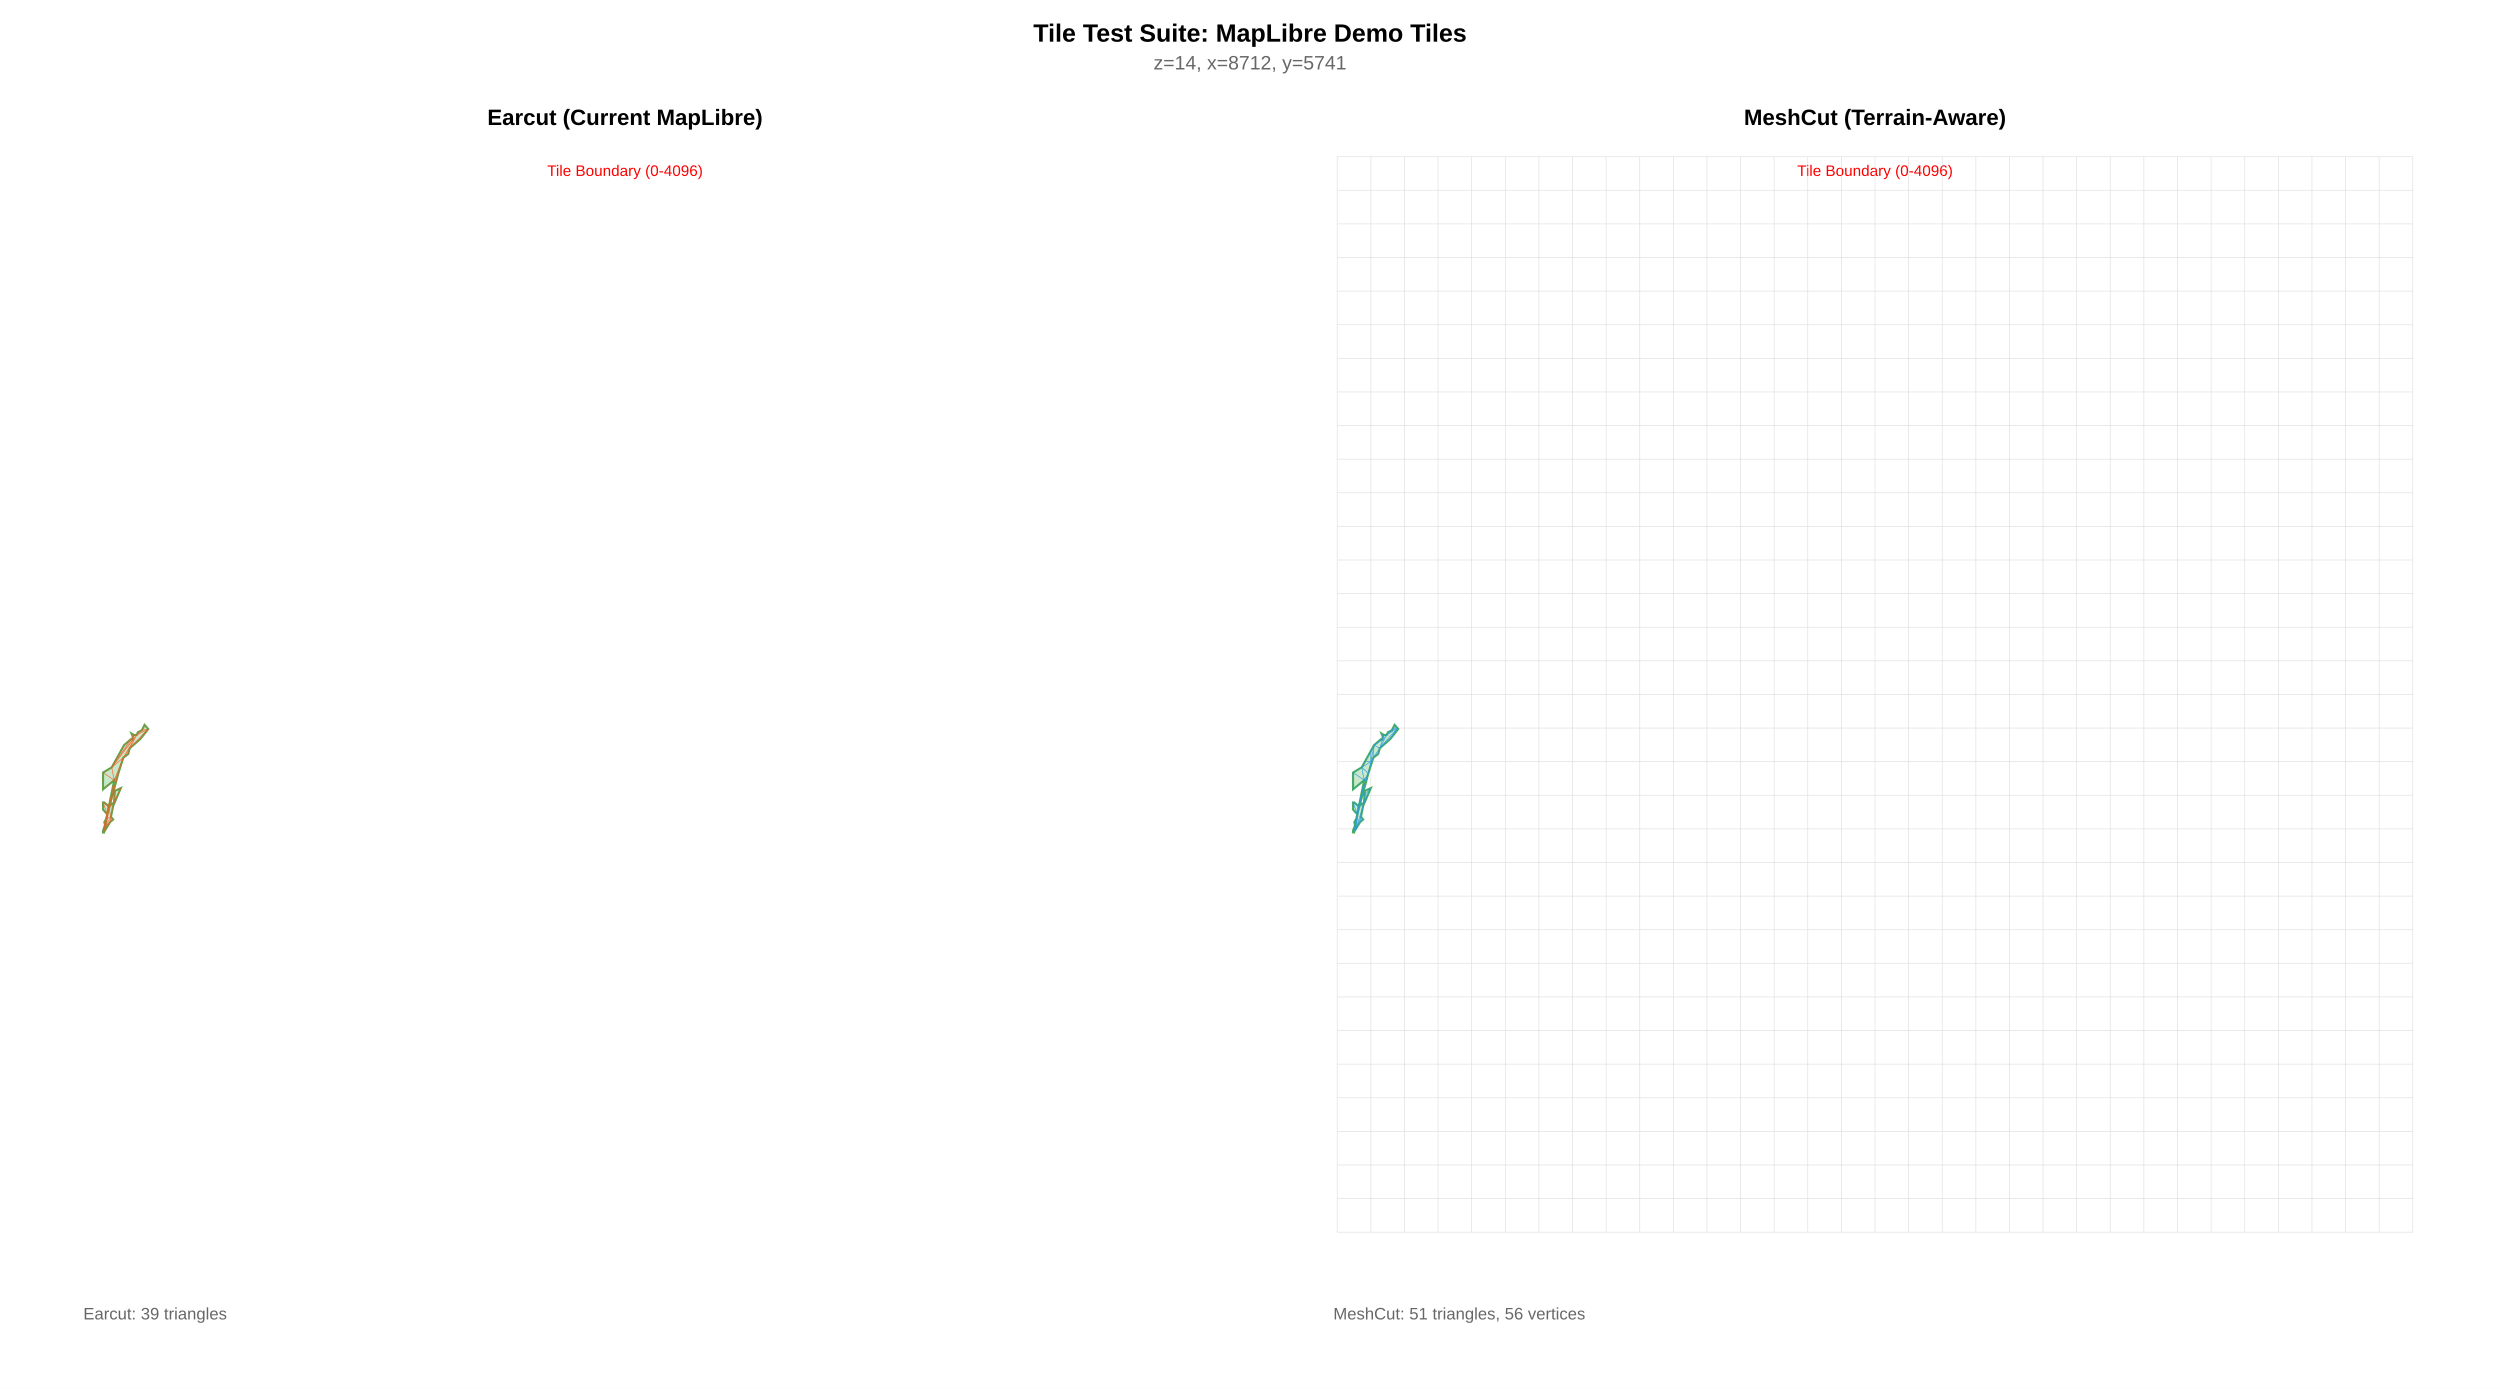
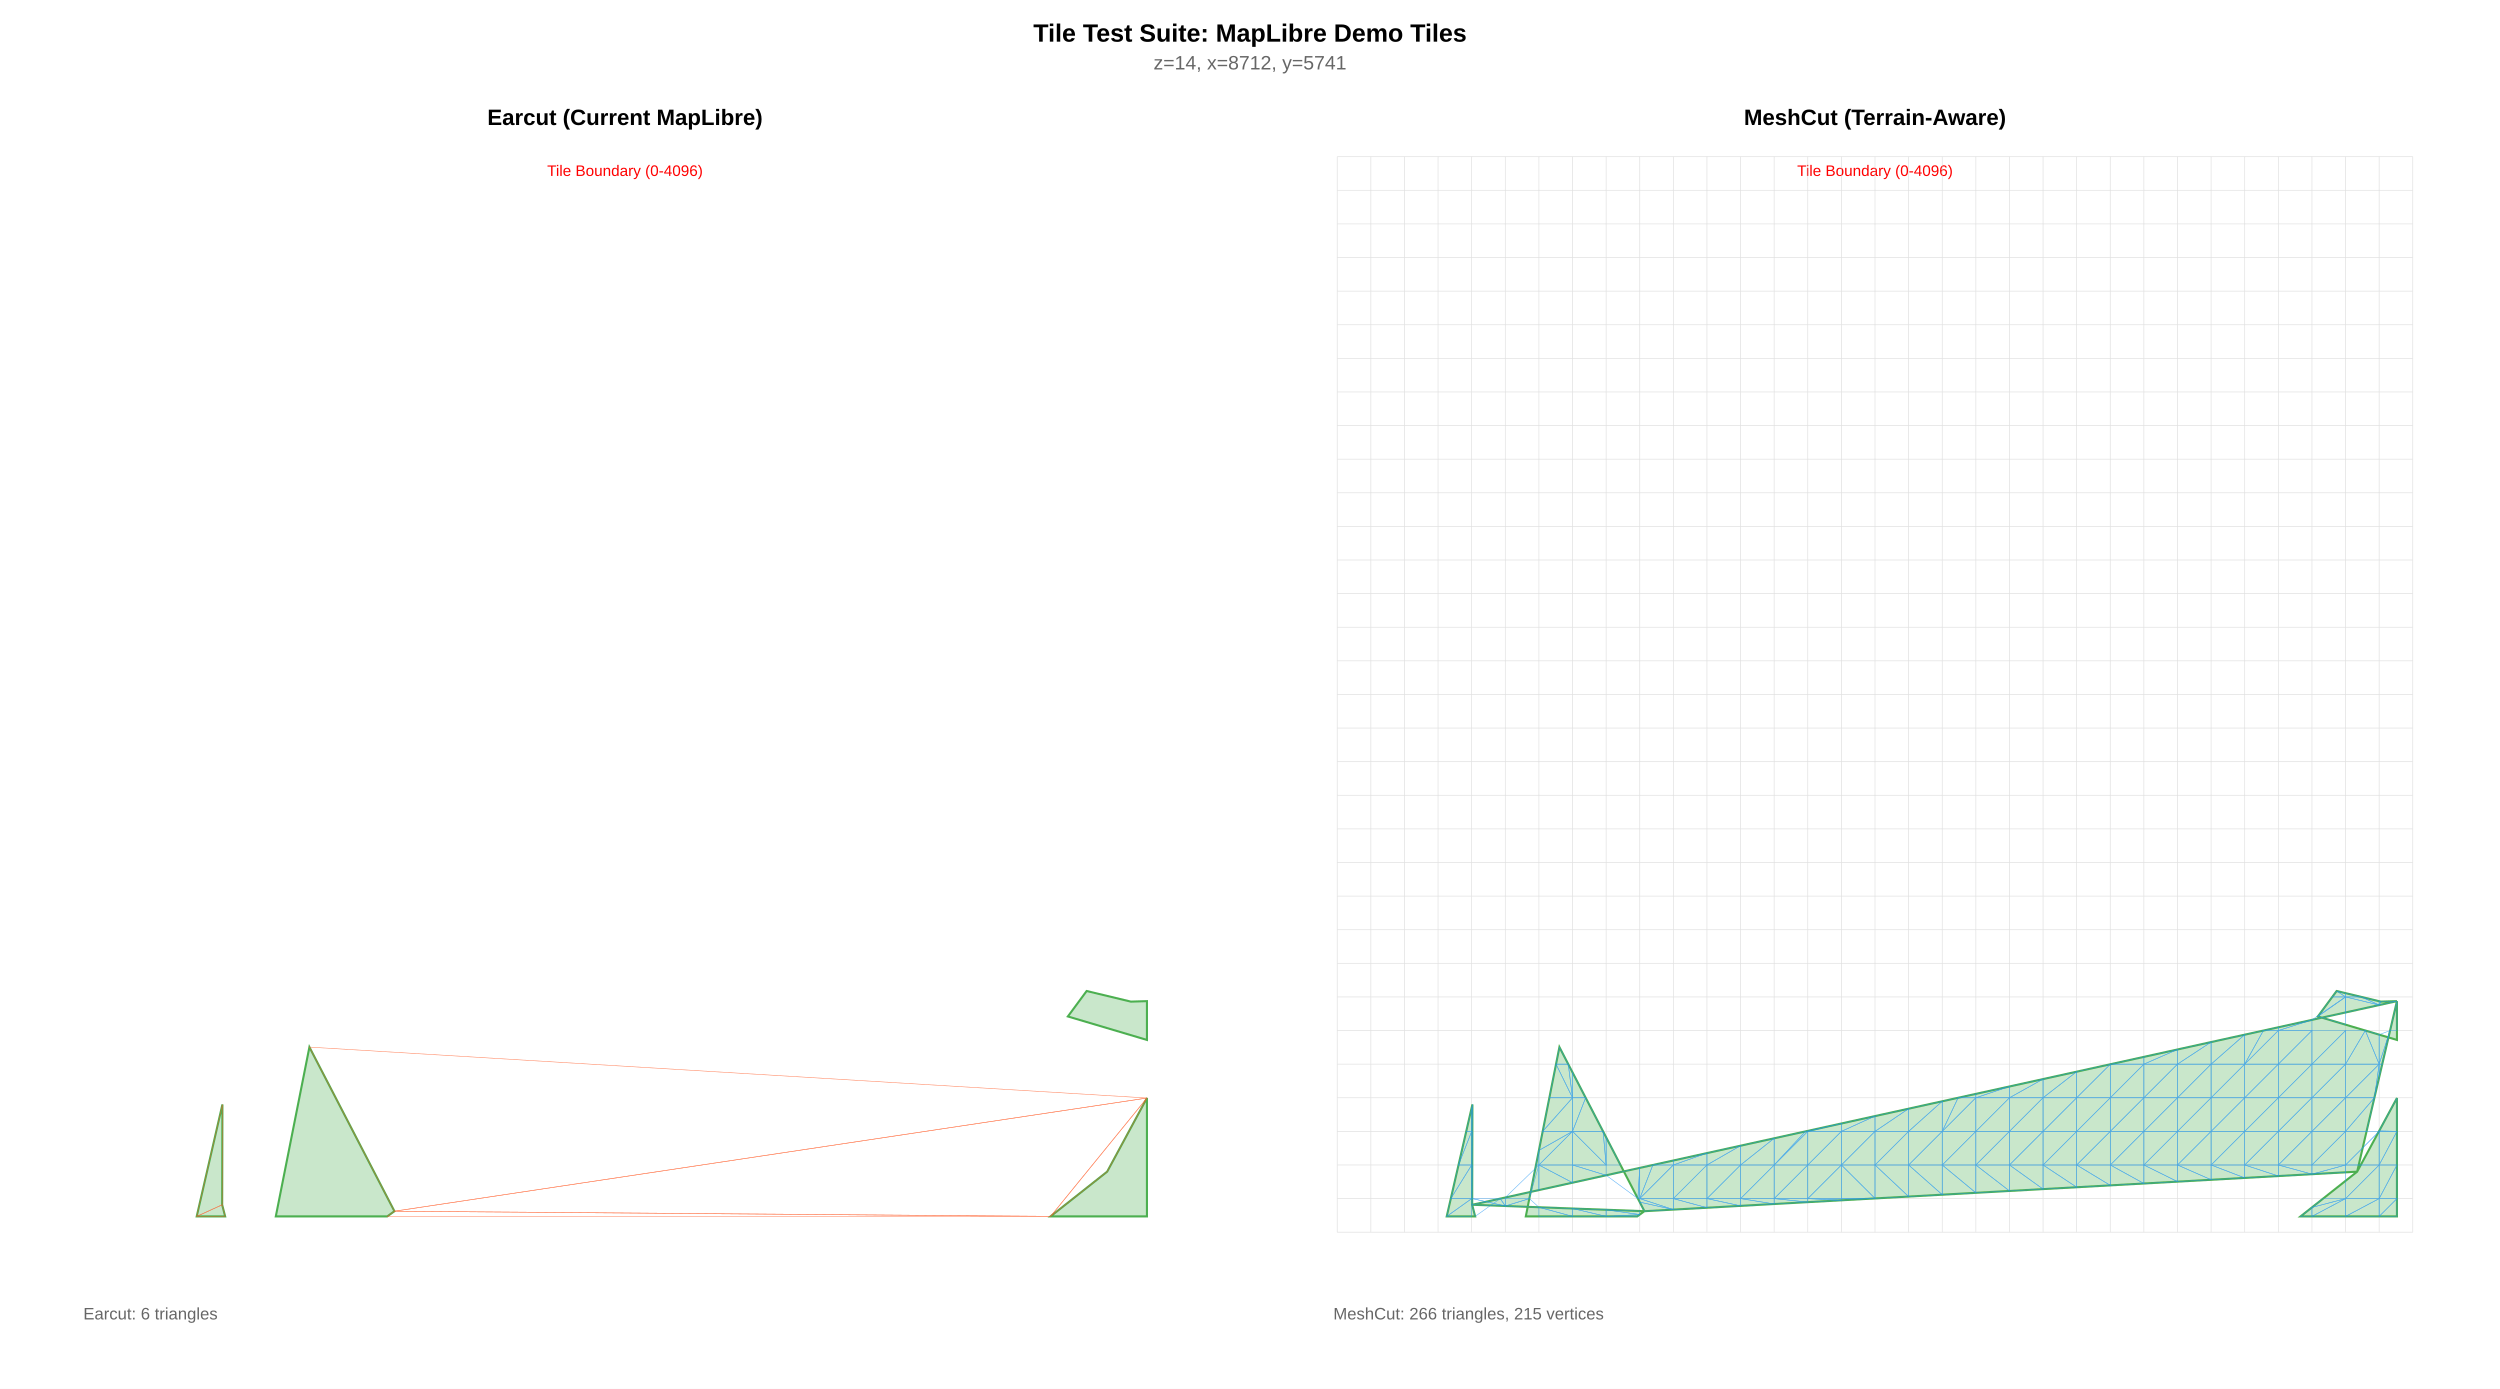
<svg xmlns="http://www.w3.org/2000/svg" width="1800" height="1000" viewBox="0 0 1800 1000">
  <rect width="100%" height="100%" fill="white" />
  <text x="900" y="30" text-anchor="middle" font-family="Arial" font-size="18" font-weight="bold">Tile Test Suite: MapLibre Demo Tiles</text>
  <text x="900" y="50" text-anchor="middle" font-family="Arial" font-size="14" fill="#666">z=14, x=8712, y=5741</text>
  <text x="450" y="90" text-anchor="middle" font-family="Arial" font-size="16" font-weight="bold">Earcut (Current MapLibre)</text>
  <g stroke="#ff0000" stroke-width="2" fill="none" opacity="0.8">
    <rect x="85.587" y="864.413" width="728.826" height="-728.826" />
  </g>
  <text x="450" y="126.69" text-anchor="middle" font-family="Arial" font-size="11" fill="red">Tile Boundary (0-4096)</text>
-   <polygon points="77.224,586.299 74.199,582.918 74.199,577.758 75.089,577.758 77.936,580.249 82.028,577.936 82.74,569.395 87.011,567.438 81.495,580.249 79.893,588.078 81.495,590.036 79.359,591.815 75.623,597.865 74.733,596.441 75.979,594.662 75.089,591.993 76.513,589.502 77.224,586.299 74.199,600 74.199,597.865 74.377,597.509 75.089,598.577 77.224,586.299 82.206,561.744 74.199,568.327 74.199,556.228 80.427,552.491 89.324,536.477 94.306,532.206 95.374,532.562 95.552,530.249 94.662,528.114 96.441,529.181 98.399,529.181 99.288,527.224 102.135,525.801 104.093,521.886 106.762,524.911 101.068,532.028 93.416,538.79 92.349,542.883 88.79,545.552 85.231,556.762 77.224,586.299 " fill="#4CAF50" fill-opacity="0.3" stroke="#4CAF50" stroke-width="1.5" />
+   <path d="M 159.964 867.438 L 162.1 875.801 L 141.637 875.801 L 160.142 795.196 L 159.964 867.438 Z M 283.986 872.064 L 278.826 875.801 L 198.577 875.801 L 222.776 753.915 L 283.986 872.064 Z M 797.153 843.594 L 825.801 790.569 L 825.801 875.801 L 756.406 875.801 L 797.153 843.594 Z M 825.801 720.819 L 825.801 748.754 L 768.861 731.851 L 782.384 713.523 L 814.235 721.174 L 825.801 720.819 Z " fill="#4CAF50" fill-opacity="0.3" fill-rule="evenodd" stroke="#4CAF50" stroke-width="1.5" />
  <g fill="none" stroke="#FF5722" stroke-width="0.4" opacity="0.7">
-     <polygon points="77.224,586.299 74.199,582.918 74.199,577.758" />
-     <polygon points="74.199,577.758 75.089,577.758 77.936,580.249" />
-     <polygon points="82.028,577.936 82.74,569.395 87.011,567.438" />
-     <polygon points="79.893,588.078 81.495,590.036 79.359,591.815" />
-     <polygon points="79.359,591.815 75.623,597.865 74.733,596.441" />
-     <polygon points="75.979,594.662 75.089,591.993 76.513,589.502" />
-     <polygon points="76.513,589.502 77.224,586.299 74.199,600" />
-     <polygon points="74.199,600 74.199,597.865 74.377,597.509" />
-     <polygon points="75.089,598.577 77.224,586.299 82.206,561.744" />
-     <polygon points="82.206,561.744 74.199,568.327 74.199,556.228" />
-     <polygon points="80.427,552.491 89.324,536.477 94.306,532.206" />
-     <polygon points="95.552,530.249 94.662,528.114 96.441,529.181" />
-     <polygon points="98.399,529.181 99.288,527.224 102.135,525.801" />
-     <polygon points="102.135,525.801 104.093,521.886 106.762,524.911" />
-     <polygon points="106.762,524.911 101.068,532.028 93.416,538.79" />
-     <polygon points="93.416,538.79 92.349,542.883 88.79,545.552" />
-     <polygon points="77.224,586.299 74.199,577.758 77.936,580.249" />
-     <polygon points="82.028,577.936 87.011,567.438 81.495,580.249" />
-     <polygon points="79.359,591.815 74.733,596.441 75.979,594.662" />
-     <polygon points="76.513,589.502 74.199,600 74.377,597.509" />
-     <polygon points="82.206,561.744 74.199,556.228 80.427,552.491" />
-     <polygon points="80.427,552.491 94.306,532.206 95.374,532.562" />
-     <polygon points="95.374,532.562 95.552,530.249 96.441,529.181" />
-     <polygon points="98.399,529.181 102.135,525.801 106.762,524.911" />
-     <polygon points="85.231,556.762 77.224,586.299 77.936,580.249" />
-     <polygon points="77.936,580.249 82.028,577.936 81.495,580.249" />
-     <polygon points="79.893,588.078 79.359,591.815 75.979,594.662" />
-     <polygon points="95.374,532.562 96.441,529.181 98.399,529.181" />
-     <polygon points="98.399,529.181 106.762,524.911 93.416,538.79" />
-     <polygon points="77.936,580.249 81.495,580.249 79.893,588.078" />
-     <polygon points="79.893,588.078 75.979,594.662 76.513,589.502" />
-     <polygon points="80.427,552.491 95.374,532.562 98.399,529.181" />
-     <polygon points="98.399,529.181 93.416,538.79 88.79,545.552" />
-     <polygon points="77.936,580.249 79.893,588.078 76.513,589.502" />
-     <polygon points="80.427,552.491 98.399,529.181 88.79,545.552" />
-     <polygon points="77.936,580.249 76.513,589.502 74.377,597.509" />
-     <polygon points="82.206,561.744 80.427,552.491 88.79,545.552" />
-     <polygon points="82.206,561.744 88.79,545.552 85.231,556.762" />
-     <polygon points="75.089,598.577 82.206,561.744 85.231,556.762" />
-   </g>
-   <text x="60" y="950" font-family="Arial" font-size="12" fill="#666">Earcut: 39 triangles</text>
+     <polygon points="825.801,790.569 797.153,843.594 756.406,875.801" />
+     <polygon points="756.406,875.801 278.826,875.801 283.986,872.064" />
+     <polygon points="141.637,875.801 160.142,795.196 159.964,867.438" />
+     <polygon points="825.801,790.569 756.406,875.801 283.986,872.064" />
+     <polygon points="141.637,875.801 159.964,867.438 162.1,875.801" />
+     <polygon points="825.801,790.569 283.986,872.064 222.776,753.915" />
+   </g>
+   <text x="60" y="950" font-family="Arial" font-size="12" fill="#666">Earcut: 6 triangles</text>
  <text x="1350" y="90" text-anchor="middle" font-family="Arial" font-size="16" font-weight="bold">MeshCut (Terrain-Aware)</text>
  <g stroke="#ff0000" stroke-width="2" fill="none" opacity="0.8">
    <rect x="985.587" y="864.413" width="728.826" height="-728.826" />
  </g>
  <text x="1350" y="126.69" text-anchor="middle" font-family="Arial" font-size="11" fill="red">Tile Boundary (0-4096)</text>
  <g stroke="#cccccc" stroke-width="0.5" fill="none" opacity="0.6">
    <line x1="962.811" y1="112.811" x2="962.811" y2="887.189" />
    <line x1="987.011" y1="112.811" x2="987.011" y2="887.189" />
    <line x1="1011.21" y1="112.811" x2="1011.21" y2="887.189" />
    <line x1="1035.41" y1="112.811" x2="1035.41" y2="887.189" />
    <line x1="1059.61" y1="112.811" x2="1059.61" y2="887.189" />
    <line x1="1083.81" y1="112.811" x2="1083.81" y2="887.189" />
    <line x1="1108.01" y1="112.811" x2="1108.01" y2="887.189" />
    <line x1="1132.21" y1="112.811" x2="1132.21" y2="887.189" />
    <line x1="1156.41" y1="112.811" x2="1156.41" y2="887.189" />
    <line x1="1180.6" y1="112.811" x2="1180.6" y2="887.189" />
    <line x1="1204.8" y1="112.811" x2="1204.8" y2="887.189" />
    <line x1="1229" y1="112.811" x2="1229" y2="887.189" />
    <line x1="1253.2" y1="112.811" x2="1253.2" y2="887.189" />
    <line x1="1277.4" y1="112.811" x2="1277.4" y2="887.189" />
    <line x1="1301.6" y1="112.811" x2="1301.6" y2="887.189" />
    <line x1="1325.8" y1="112.811" x2="1325.8" y2="887.189" />
    <line x1="1350" y1="112.811" x2="1350" y2="887.189" />
    <line x1="1374.2" y1="112.811" x2="1374.2" y2="887.189" />
    <line x1="1398.4" y1="112.811" x2="1398.4" y2="887.189" />
    <line x1="1422.6" y1="112.811" x2="1422.6" y2="887.189" />
    <line x1="1446.8" y1="112.811" x2="1446.8" y2="887.189" />
    <line x1="1471" y1="112.811" x2="1471" y2="887.189" />
    <line x1="1495.2" y1="112.811" x2="1495.2" y2="887.189" />
    <line x1="1519.4" y1="112.811" x2="1519.4" y2="887.189" />
    <line x1="1543.59" y1="112.811" x2="1543.59" y2="887.189" />
    <line x1="1567.79" y1="112.811" x2="1567.79" y2="887.189" />
    <line x1="1591.99" y1="112.811" x2="1591.99" y2="887.189" />
    <line x1="1616.19" y1="112.811" x2="1616.19" y2="887.189" />
    <line x1="1640.39" y1="112.811" x2="1640.39" y2="887.189" />
    <line x1="1664.59" y1="112.811" x2="1664.59" y2="887.189" />
    <line x1="1688.79" y1="112.811" x2="1688.79" y2="887.189" />
    <line x1="1712.99" y1="112.811" x2="1712.99" y2="887.189" />
    <line x1="1737.19" y1="112.811" x2="1737.19" y2="887.189" />
    <line x1="962.811" y1="112.811" x2="1737.19" y2="112.811" />
    <line x1="962.811" y1="137.011" x2="1737.19" y2="137.011" />
    <line x1="962.811" y1="161.21" x2="1737.19" y2="161.21" />
    <line x1="962.811" y1="185.409" x2="1737.19" y2="185.409" />
    <line x1="962.811" y1="209.609" x2="1737.19" y2="209.609" />
    <line x1="962.811" y1="233.808" x2="1737.19" y2="233.808" />
    <line x1="962.811" y1="258.007" x2="1737.19" y2="258.007" />
    <line x1="962.811" y1="282.206" x2="1737.19" y2="282.206" />
    <line x1="962.811" y1="306.406" x2="1737.19" y2="306.406" />
    <line x1="962.811" y1="330.605" x2="1737.19" y2="330.605" />
    <line x1="962.811" y1="354.804" x2="1737.19" y2="354.804" />
    <line x1="962.811" y1="379.004" x2="1737.19" y2="379.004" />
    <line x1="962.811" y1="403.203" x2="1737.19" y2="403.203" />
    <line x1="962.811" y1="427.402" x2="1737.19" y2="427.402" />
    <line x1="962.811" y1="451.601" x2="1737.19" y2="451.601" />
    <line x1="962.811" y1="475.801" x2="1737.19" y2="475.801" />
    <line x1="962.811" y1="500" x2="1737.19" y2="500" />
    <line x1="962.811" y1="524.199" x2="1737.19" y2="524.199" />
    <line x1="962.811" y1="548.399" x2="1737.19" y2="548.399" />
    <line x1="962.811" y1="572.598" x2="1737.19" y2="572.598" />
    <line x1="962.811" y1="596.797" x2="1737.19" y2="596.797" />
    <line x1="962.811" y1="620.996" x2="1737.19" y2="620.996" />
    <line x1="962.811" y1="645.196" x2="1737.19" y2="645.196" />
    <line x1="962.811" y1="669.395" x2="1737.19" y2="669.395" />
    <line x1="962.811" y1="693.594" x2="1737.19" y2="693.594" />
    <line x1="962.811" y1="717.794" x2="1737.19" y2="717.794" />
    <line x1="962.811" y1="741.993" x2="1737.19" y2="741.993" />
    <line x1="962.811" y1="766.192" x2="1737.19" y2="766.192" />
    <line x1="962.811" y1="790.391" x2="1737.19" y2="790.391" />
    <line x1="962.811" y1="814.591" x2="1737.19" y2="814.591" />
    <line x1="962.811" y1="838.79" x2="1737.19" y2="838.79" />
    <line x1="962.811" y1="862.989" x2="1737.19" y2="862.989" />
    <line x1="962.811" y1="887.189" x2="1737.19" y2="887.189" />
  </g>
-   <polygon points="977.224,586.299 974.199,582.918 974.199,577.758 975.089,577.758 977.936,580.249 982.028,577.936 982.74,569.395 987.011,567.438 981.495,580.249 979.893,588.078 981.495,590.036 979.359,591.815 975.623,597.865 974.733,596.441 975.979,594.662 975.089,591.993 976.512,589.502 977.224,586.299 974.199,600 974.199,597.865 974.377,597.509 975.089,598.577 977.224,586.299 982.206,561.744 974.199,568.327 974.199,556.228 980.427,552.491 989.324,536.477 994.306,532.206 995.374,532.562 995.552,530.249 994.662,528.114 996.441,529.181 998.399,529.181 999.288,527.224 1002.14,525.801 1004.09,521.886 1006.76,524.911 1001.07,532.028 993.416,538.79 992.349,542.883 988.79,545.552 985.231,556.762 977.224,586.299 " fill="#4CAF50" fill-opacity="0.3" stroke="#4CAF50" stroke-width="1.5" />
+   <polygon points="1059.96,867.438 1062.1,875.801 1041.64,875.801 1060.14,795.196 1059.96,867.438 1183.99,872.064 1178.83,875.801 1098.58,875.801 1122.78,753.915 1183.99,872.064 1697.15,843.594 1725.8,790.569 1725.8,875.801 1656.41,875.801 1697.15,843.594 1725.8,720.819 1725.8,748.754 1668.86,731.851 1682.38,713.523 1714.23,721.174 1725.8,720.819 " fill="#4CAF50" fill-opacity="0.3" stroke="#4CAF50" stroke-width="1.5" />
  <g fill="none" stroke="#2196F3" stroke-width="0.4" opacity="0.7">
-     <polygon points="1004.09,521.886 1006.13,524.199 1002.94,524.199" />
-     <polygon points="987.011,540.641 987.011,548.399 982.701,548.399" />
-     <polygon points="988.79,545.552 987.886,548.399 987.011,548.399" />
-     <polygon points="987.011,548.399 987.011,540.641 989.324,536.477" />
-     <polygon points="989.324,536.477 994.306,532.206 995.374,532.562" />
-     <polygon points="995.552,530.249 994.662,528.114 996.441,529.181" />
-     <polygon points="998.399,529.181 999.288,527.224 1002.14,525.801" />
-     <polygon points="1002.14,525.801 1002.94,524.199 1006.13,524.199" />
-     <polygon points="1006.13,524.199 1006.76,524.911 1001.07,532.028" />
-     <polygon points="993.416,538.79 992.349,542.883 988.79,545.552" />
-     <polygon points="988.79,545.552 987.011,548.399 989.324,536.477" />
-     <polygon points="995.374,532.562 995.552,530.249 996.441,529.181" />
-     <polygon points="998.399,529.181 1002.14,525.801 1006.13,524.199" />
-     <polygon points="1006.13,524.199 1001.07,532.028 993.416,538.79" />
-     <polygon points="993.416,538.79 988.79,545.552 989.324,536.477" />
-     <polygon points="995.374,532.562 996.441,529.181 998.399,529.181" />
-     <polygon points="998.399,529.181 1006.13,524.199 993.416,538.79" />
-     <polygon points="993.416,538.79 989.324,536.477 995.374,532.562" />
-     <polygon points="995.374,532.562 998.399,529.181 993.416,538.79" />
-     <polygon points="982.473,572.598 982.74,569.395 987.011,567.438" />
-     <polygon points="982.206,561.744 974.199,568.327 974.199,556.228" />
-     <polygon points="980.427,552.491 982.701,548.399 987.011,548.399" />
-     <polygon points="987.011,548.399 987.011,551.157 985.231,556.762" />
-     <polygon points="982.473,572.598 987.011,567.438 984.789,572.598" />
-     <polygon points="982.206,561.744 974.199,556.228 980.427,552.491" />
-     <polygon points="980.427,552.491 987.011,548.399 985.231,556.762" />
-     <polygon points="982.206,561.744 980.427,552.491 985.231,556.762" />
-     <polygon points="980.004,572.598 982.206,561.744 985.231,556.762" />
-     <polygon points="980.004,572.598 985.231,556.762 980.938,572.598" />
-     <polygon points="987.011,548.399 987.886,548.399 987.011,551.157" />
-     <polygon points="977.224,586.299 974.199,582.918 974.199,577.758" />
-     <polygon points="974.199,577.758 975.089,577.758 977.936,580.249" />
-     <polygon points="982.028,577.936 982.473,572.598 984.789,572.598" />
-     <polygon points="979.893,588.078 981.495,590.036 979.359,591.815" />
-     <polygon points="974.956,596.797 974.733,596.441 975.979,594.662" />
-     <polygon points="975.979,594.662 975.089,591.993 976.512,589.502" />
-     <polygon points="976.512,589.502 977.224,586.299 974.906,596.797" />
-     <polygon points="975.398,596.797 977.224,586.299 980.004,572.598" />
-     <polygon points="980.004,572.598 980.938,572.598 977.224,586.299" />
-     <polygon points="977.224,586.299 974.199,577.758 977.936,580.249" />
-     <polygon points="982.028,577.936 984.789,572.598 981.495,580.249" />
-     <polygon points="979.893,588.078 979.359,591.815 976.282,596.797" />
-     <polygon points="980.004,572.598 977.224,586.299 977.936,580.249" />
-     <polygon points="977.936,580.249 982.028,577.936 981.495,580.249" />
-     <polygon points="981.495,580.249 979.893,588.078 976.282,596.797" />
-     <polygon points="977.936,580.249 981.495,580.249 976.282,596.797" />
-     <polygon points="975.398,596.797 980.004,572.598 976.282,596.797" />
-     <polygon points="975.089,598.577 975.398,596.797 976.282,596.797" />
-     <polygon points="976.282,596.797 975.623,597.865 974.956,596.797" />
-     <polygon points="974.906,596.797 974.199,600 974.199,597.865" />
-     <polygon points="974.199,597.865 974.377,597.509 975.089,598.577" />
-   </g>
-   <text x="960" y="950" font-family="Arial" font-size="12" fill="#666">MeshCut: 51 triangles, 56 vertices</text>
+     <polygon points="1682.38,713.523 1688.79,715.062 1688.79,717.794" />
+     <polygon points="1688.79,717.794 1679.23,717.794 1682.38,713.523" />
+     <polygon points="1688.79,715.062 1700.16,717.794 1688.79,717.794" />
+     <polygon points="1640.39,739.626 1640.39,741.993 1629.64,741.993" />
+     <polygon points="1664.59,734.297 1664.59,741.993 1640.39,741.993" />
+     <polygon points="1640.39,741.993 1640.39,739.626 1664.59,734.297" />
+     <polygon points="1668.86,731.851 1679.23,717.794 1688.79,717.794" />
+     <polygon points="1688.79,717.794 1688.79,728.968 1664.59,734.297" />
+     <polygon points="1688.79,737.767 1668.86,731.851 1688.79,717.794" />
+     <polygon points="1700.16,717.794 1712.99,720.875 1712.99,723.64" />
+     <polygon points="1688.79,717.794 1700.16,717.794 1712.99,723.64" />
+     <polygon points="1688.79,717.794 1712.99,723.64 1688.79,728.968" />
+     <polygon points="1714.23,721.174 1725.8,720.819 1712.99,723.64" />
+     <polygon points="1720.86,741.993 1725.8,720.819 1725.8,741.993" />
+     <polygon points="1712.99,720.875 1714.23,721.174 1712.99,723.64" />
+     <polygon points="1122.78,753.915 1129.14,766.192 1120.34,766.192" />
+     <polygon points="1543.59,760.941 1543.59,766.192 1519.75,766.192" />
+     <polygon points="1567.79,755.612 1567.79,766.192 1543.59,766.192" />
+     <polygon points="1543.59,766.192 1543.59,760.941 1567.79,755.612" />
+     <polygon points="1591.99,750.283 1591.99,766.192 1567.79,766.192" />
+     <polygon points="1567.79,766.192 1567.79,755.612 1591.99,750.283" />
+     <polygon points="1616.19,744.955 1616.19,766.192 1591.99,766.192" />
+     <polygon points="1591.99,766.192 1591.99,750.283 1616.19,744.955" />
+     <polygon points="1640.39,741.993 1640.39,766.192 1616.19,766.192" />
+     <polygon points="1616.19,766.192 1616.19,744.955 1629.64,741.993" />
+     <polygon points="1629.64,741.993 1640.39,741.993 1616.19,766.192" />
+     <polygon points="1640.39,741.993 1664.59,741.993 1640.39,766.192" />
+     <polygon points="1664.59,741.993 1664.59,766.192 1640.39,766.192" />
+     <polygon points="1664.59,741.993 1688.79,741.993 1664.59,766.192" />
+     <polygon points="1688.79,741.993 1688.79,766.192 1664.59,766.192" />
+     <polygon points="1688.79,766.192 1688.79,741.993 1703.02,741.993" />
+     <polygon points="1703.02,741.993 1712.99,744.951 1712.99,766.192" />
+     <polygon points="1712.99,766.192 1688.79,766.192 1703.02,741.993" />
+     <polygon points="1720.86,741.993 1715.21,766.192 1712.99,766.192" />
+     <polygon points="1720.86,741.993 1712.99,766.192 1712.99,744.951" />
+     <polygon points="1129.14,766.192 1132.21,772.118 1132.21,790.391" />
+     <polygon points="1132.21,790.391 1115.53,790.391 1120.34,766.192" />
+     <polygon points="1120.34,766.192 1129.14,766.192 1132.21,790.391" />
+     <polygon points="1132.21,772.118 1141.67,790.391 1132.21,790.391" />
+     <polygon points="1422.6,787.585 1422.6,790.391 1409.85,790.391" />
+     <polygon points="1446.8,782.256 1446.8,790.391 1422.6,790.391" />
+     <polygon points="1422.6,790.391 1422.6,787.585 1446.8,782.256" />
+     <polygon points="1471,776.927 1471,790.391 1446.8,790.391" />
+     <polygon points="1446.8,790.391 1446.8,782.256 1471,776.927" />
+     <polygon points="1495.2,771.598 1495.2,790.391 1471,790.391" />
+     <polygon points="1471,790.391 1471,776.927 1495.2,771.598" />
+     <polygon points="1519.4,766.27 1519.4,790.391 1495.2,790.391" />
+     <polygon points="1495.2,790.391 1495.2,771.598 1519.4,766.27" />
+     <polygon points="1519.4,766.192 1543.59,766.192 1519.4,790.391" />
+     <polygon points="1543.59,766.192 1543.59,790.391 1519.4,790.391" />
+     <polygon points="1543.59,766.192 1567.79,766.192 1543.59,790.391" />
+     <polygon points="1567.79,766.192 1567.79,790.391 1543.59,790.391" />
+     <polygon points="1567.79,766.192 1591.99,766.192 1567.79,790.391" />
+     <polygon points="1591.99,766.192 1591.99,790.391 1567.79,790.391" />
+     <polygon points="1591.99,766.192 1616.19,766.192 1591.99,790.391" />
+     <polygon points="1616.19,766.192 1616.19,790.391 1591.99,790.391" />
+     <polygon points="1616.19,766.192 1640.39,766.192 1616.19,790.391" />
+     <polygon points="1640.39,766.192 1640.39,790.391 1616.19,790.391" />
+     <polygon points="1640.39,766.192 1664.59,766.192 1640.39,790.391" />
+     <polygon points="1664.59,766.192 1664.59,790.391 1640.39,790.391" />
+     <polygon points="1664.59,766.192 1688.79,766.192 1664.59,790.391" />
+     <polygon points="1688.79,766.192 1688.79,790.391 1664.59,790.391" />
+     <polygon points="1688.79,790.391 1688.79,766.192 1712.99,766.192" />
+     <polygon points="1712.99,766.192 1712.99,775.724 1709.57,790.391" />
+     <polygon points="1709.57,790.391 1688.79,790.391 1712.99,766.192" />
+     <polygon points="1712.99,766.192 1715.21,766.192 1712.99,775.724" />
+     <polygon points="1055.69,814.591 1059.61,797.521 1059.61,814.591" />
+     <polygon points="1060.14,795.196 1060.09,814.591 1059.61,814.591" />
+     <polygon points="1059.61,814.591 1059.61,797.521 1060.14,795.196" />
+     <polygon points="1110.73,814.591 1115.53,790.391 1132.21,790.391" />
+     <polygon points="1132.21,790.391 1132.21,814.591 1110.73,814.591" />
+     <polygon points="1141.67,790.391 1154.21,814.591 1132.21,814.591" />
+     <polygon points="1132.21,814.591 1132.21,790.391 1141.67,790.391" />
+     <polygon points="1301.6,814.229 1301.6,814.591 1299.96,814.591" />
+     <polygon points="1325.8,808.9 1325.8,814.591 1301.6,814.591" />
+     <polygon points="1301.6,814.591 1301.6,814.229 1325.8,808.9" />
+     <polygon points="1350,803.571 1350,814.591 1325.8,814.591" />
+     <polygon points="1325.8,814.591 1325.8,808.9 1350,803.571" />
+     <polygon points="1374.2,798.242 1374.2,814.591 1350,814.591" />
+     <polygon points="1350,814.591 1350,803.571 1374.2,798.242" />
+     <polygon points="1398.4,792.913 1398.4,814.591 1374.2,814.591" />
+     <polygon points="1374.2,814.591 1374.2,798.242 1398.4,792.913" />
+     <polygon points="1422.6,790.391 1422.6,814.591 1398.4,814.591" />
+     <polygon points="1398.4,814.591 1398.4,792.913 1409.85,790.391" />
+     <polygon points="1409.85,790.391 1422.6,790.391 1398.4,814.591" />
+     <polygon points="1422.6,790.391 1446.8,790.391 1422.6,814.591" />
+     <polygon points="1446.8,790.391 1446.8,814.591 1422.6,814.591" />
+     <polygon points="1446.8,790.391 1471,790.391 1446.8,814.591" />
+     <polygon points="1471,790.391 1471,814.591 1446.8,814.591" />
+     <polygon points="1471,790.391 1495.2,790.391 1471,814.591" />
+     <polygon points="1495.2,790.391 1495.2,814.591 1471,814.591" />
+     <polygon points="1495.2,790.391 1519.4,790.391 1495.2,814.591" />
+     <polygon points="1519.4,790.391 1519.4,814.591 1495.2,814.591" />
+     <polygon points="1519.4,790.391 1543.59,790.391 1519.4,814.591" />
+     <polygon points="1543.59,790.391 1543.59,814.591 1519.4,814.591" />
+     <polygon points="1543.59,790.391 1567.79,790.391 1543.59,814.591" />
+     <polygon points="1567.79,790.391 1567.79,814.591 1543.59,814.591" />
+     <polygon points="1567.79,790.391 1591.99,790.391 1567.79,814.591" />
+     <polygon points="1591.99,790.391 1591.99,814.591 1567.79,814.591" />
+     <polygon points="1591.99,790.391 1616.19,790.391 1591.99,814.591" />
+     <polygon points="1616.19,790.391 1616.19,814.591 1591.99,814.591" />
+     <polygon points="1616.19,790.391 1640.39,790.391 1616.19,814.591" />
+     <polygon points="1640.39,790.391 1640.39,814.591 1616.19,814.591" />
+     <polygon points="1640.39,790.391 1664.59,790.391 1640.39,814.591" />
+     <polygon points="1664.59,790.391 1664.59,814.591 1640.39,814.591" />
+     <polygon points="1664.59,790.391 1688.79,790.391 1664.59,814.591" />
+     <polygon points="1688.79,790.391 1688.79,814.591 1664.59,814.591" />
+     <polygon points="1688.79,814.591 1688.79,790.391 1709.57,790.391" />
+     <polygon points="1688.79,814.591 1709.57,790.391 1703.92,814.591" />
+     <polygon points="1712.99,814.282 1725.8,790.569 1725.8,814.591" />
+     <polygon points="1712.99,814.282 1725.8,814.591 1712.99,814.591" />
+     <polygon points="1050.13,838.79 1055.69,814.591 1059.61,814.591" />
+     <polygon points="1059.61,814.591 1059.61,838.79 1050.13,838.79" />
+     <polygon points="1060.09,814.591 1060.03,838.79 1059.61,838.79" />
+     <polygon points="1059.61,838.79 1059.61,814.591 1060.09,814.591" />
+     <polygon points="1105.92,838.79 1108.01,828.301 1108.01,838.79" />
+     <polygon points="1108.01,828.301 1110.73,814.591 1132.21,814.591" />
+     <polygon points="1132.21,814.591 1132.21,838.79 1108.01,838.79" />
+     <polygon points="1108.01,838.79 1108.01,828.301 1132.21,814.591" />
+     <polygon points="1154.21,814.591 1156.41,818.828 1156.41,838.79" />
+     <polygon points="1156.41,838.79 1132.21,838.79 1132.21,814.591" />
+     <polygon points="1132.21,814.591 1154.21,814.591 1156.41,838.79" />
+     <polygon points="1156.41,818.828 1166.75,838.79 1156.41,838.79" />
+     <polygon points="1204.8,835.544 1204.8,838.79 1190.06,838.79" />
+     <polygon points="1229,830.215 1229,838.79 1204.8,838.79" />
+     <polygon points="1204.8,838.79 1204.8,835.544 1229,830.215" />
+     <polygon points="1253.2,824.886 1253.2,838.79 1229,838.79" />
+     <polygon points="1229,838.79 1229,830.215 1253.2,824.886" />
+     <polygon points="1277.4,819.557 1277.4,838.79 1253.2,838.79" />
+     <polygon points="1253.2,838.79 1253.2,824.886 1277.4,819.557" />
+     <polygon points="1301.6,814.591 1301.6,838.79 1277.4,838.79" />
+     <polygon points="1277.4,838.79 1277.4,819.557 1299.96,814.591" />
+     <polygon points="1299.96,814.591 1301.6,814.591 1277.4,838.79" />
+     <polygon points="1301.6,814.591 1325.8,814.591 1301.6,838.79" />
+     <polygon points="1325.8,814.591 1325.8,838.79 1301.6,838.79" />
+     <polygon points="1325.8,814.591 1350,814.591 1325.8,838.79" />
+     <polygon points="1350,814.591 1350,838.79 1325.8,838.79" />
+     <polygon points="1350,814.591 1374.2,814.591 1350,838.79" />
+     <polygon points="1374.2,814.591 1374.2,838.79 1350,838.79" />
+     <polygon points="1374.2,814.591 1398.4,814.591 1374.2,838.79" />
+     <polygon points="1398.4,814.591 1398.4,838.79 1374.2,838.79" />
+     <polygon points="1398.4,814.591 1422.6,814.591 1398.4,838.79" />
+     <polygon points="1422.6,814.591 1422.6,838.79 1398.4,838.79" />
+     <polygon points="1422.6,814.591 1446.8,814.591 1422.6,838.79" />
+     <polygon points="1446.8,814.591 1446.8,838.79 1422.6,838.79" />
+     <polygon points="1446.8,814.591 1471,814.591 1446.8,838.79" />
+     <polygon points="1471,814.591 1471,838.79 1446.8,838.79" />
+     <polygon points="1471,814.591 1495.2,814.591 1471,838.79" />
+     <polygon points="1495.2,814.591 1495.2,838.79 1471,838.79" />
+     <polygon points="1495.2,814.591 1519.4,814.591 1495.2,838.79" />
+     <polygon points="1519.4,814.591 1519.4,838.79 1495.2,838.79" />
+     <polygon points="1519.4,814.591 1543.59,814.591 1519.4,838.79" />
+     <polygon points="1543.59,814.591 1543.59,838.79 1519.4,838.79" />
+     <polygon points="1543.59,814.591 1567.79,814.591 1543.59,838.79" />
+     <polygon points="1567.79,814.591 1567.79,838.79 1543.59,838.79" />
+     <polygon points="1567.79,814.591 1591.99,814.591 1567.79,838.79" />
+     <polygon points="1591.99,814.591 1591.99,838.79 1567.79,838.79" />
+     <polygon points="1591.99,814.591 1616.19,814.591 1591.99,838.79" />
+     <polygon points="1616.19,814.591 1616.19,838.79 1591.99,838.79" />
+     <polygon points="1616.19,814.591 1640.39,814.591 1616.19,838.79" />
+     <polygon points="1640.39,814.591 1640.39,838.79 1616.19,838.79" />
+     <polygon points="1640.39,814.591 1664.59,814.591 1640.39,838.79" />
+     <polygon points="1664.59,814.591 1664.59,838.79 1640.39,838.79" />
+     <polygon points="1664.59,814.591 1688.79,814.591 1664.59,838.79" />
+     <polygon points="1688.79,814.591 1688.79,838.79 1664.59,838.79" />
+     <polygon points="1688.79,814.591 1712.99,814.591 1688.79,838.79" />
+     <polygon points="1712.99,814.591 1712.99,838.79 1688.79,838.79" />
+     <polygon points="1712.99,838.79 1712.99,814.591 1725.8,814.591" />
+     <polygon points="1725.8,814.591 1725.8,838.79 1712.99,838.79" />
+     <polygon points="1044.58,862.989 1050.13,838.79 1059.61,838.79" />
+     <polygon points="1059.61,838.79 1059.61,862.989 1044.58,862.989" />
+     <polygon points="1059.61,862.989 1059.61,838.79 1060.03,838.79" />
+     <polygon points="1059.61,862.989 1060.03,838.79 1059.98,862.989" />
+     <polygon points="1101.12,862.989 1105.92,838.79 1108.01,838.79" />
+     <polygon points="1108.01,838.79 1108.01,856.859 1083.81,862.187" />
+     <polygon points="1108.01,838.79 1132.21,838.79 1132.21,851.53" />
+     <polygon points="1108.01,838.79 1132.21,851.53 1108.01,856.859" />
+     <polygon points="1132.21,838.79 1156.41,838.79 1156.41,846.201" />
+     <polygon points="1132.21,838.79 1156.41,846.201 1132.21,851.53" />
+     <polygon points="1180.6,840.872 1180.6,862.989 1179.28,862.989" />
+     <polygon points="1156.41,846.201 1180.6,840.872 1179.28,862.989" />
+     <polygon points="1204.8,838.79 1204.8,862.989 1180.6,862.989" />
+     <polygon points="1180.6,862.989 1180.6,840.872 1190.06,838.79" />
+     <polygon points="1190.06,838.79 1204.8,838.79 1180.6,862.989" />
+     <polygon points="1204.8,838.79 1229,838.79 1204.8,862.989" />
+     <polygon points="1229,838.79 1229,862.989 1204.8,862.989" />
+     <polygon points="1229,838.79 1253.2,838.79 1229,862.989" />
+     <polygon points="1253.2,838.79 1253.2,862.989 1229,862.989" />
+     <polygon points="1253.2,838.79 1277.4,838.79 1253.2,862.989" />
+     <polygon points="1277.4,838.79 1277.4,862.989 1253.2,862.989" />
+     <polygon points="1277.4,838.79 1301.6,838.79 1277.4,862.989" />
+     <polygon points="1301.6,838.79 1301.6,862.989 1277.4,862.989" />
+     <polygon points="1301.6,838.79 1325.8,838.79 1301.6,862.989" />
+     <polygon points="1325.8,838.79 1325.8,862.989 1301.6,862.989" />
+     <polygon points="1325.8,838.79 1350,838.79 1350,862.854" />
+     <polygon points="1350,862.854 1347.56,862.989 1325.8,862.989" />
+     <polygon points="1325.8,862.989 1325.8,838.79 1350,862.854" />
+     <polygon points="1350,838.79 1374.2,838.79 1374.2,861.511" />
+     <polygon points="1374.2,861.511 1350,862.854 1350,838.79" />
+     <polygon points="1374.2,838.79 1398.4,838.79 1398.4,860.169" />
+     <polygon points="1398.4,860.169 1374.2,861.511 1374.2,838.79" />
+     <polygon points="1398.4,838.79 1422.6,838.79 1422.6,858.826" />
+     <polygon points="1422.6,858.826 1398.4,860.169 1398.4,838.79" />
+     <polygon points="1422.6,838.79 1446.8,838.79 1446.8,857.484" />
+     <polygon points="1446.8,857.484 1422.6,858.826 1422.6,838.79" />
+     <polygon points="1446.8,838.79 1471,838.79 1471,856.141" />
+     <polygon points="1471,856.141 1446.8,857.484 1446.8,838.79" />
+     <polygon points="1471,838.79 1495.2,838.79 1495.2,854.799" />
+     <polygon points="1495.2,854.799 1471,856.141 1471,838.79" />
+     <polygon points="1495.2,838.79 1519.4,838.79 1519.4,853.456" />
+     <polygon points="1519.4,853.456 1495.2,854.799 1495.2,838.79" />
+     <polygon points="1519.4,838.79 1543.59,838.79 1543.59,852.114" />
+     <polygon points="1543.59,852.114 1519.4,853.456 1519.4,838.79" />
+     <polygon points="1543.59,838.79 1567.79,838.79 1567.79,850.771" />
+     <polygon points="1567.79,850.771 1543.59,852.114 1543.59,838.79" />
+     <polygon points="1567.79,838.79 1591.99,838.79 1591.99,849.428" />
+     <polygon points="1591.99,849.428 1567.79,850.771 1567.79,838.79" />
+     <polygon points="1591.99,838.79 1616.19,838.79 1616.19,848.086" />
+     <polygon points="1616.19,848.086 1591.99,849.428 1591.99,838.79" />
+     <polygon points="1616.19,838.79 1640.39,838.79 1640.39,846.743" />
+     <polygon points="1640.39,846.743 1616.19,848.086 1616.19,838.79" />
+     <polygon points="1664.59,845.401 1640.39,846.743 1640.39,838.79" />
+     <polygon points="1664.59,845.401 1640.39,838.79 1664.59,838.79" />
+     <polygon points="1664.59,845.401 1664.59,838.79 1688.79,838.79" />
+     <polygon points="1688.79,844.058 1664.59,845.401 1688.79,838.79" />
+     <polygon points="1688.79,838.79 1712.99,838.79 1688.79,862.989" />
+     <polygon points="1712.99,838.79 1712.99,862.989 1688.79,862.989" />
+     <polygon points="1712.99,862.989 1712.99,838.79 1725.8,838.79" />
+     <polygon points="1725.8,838.79 1725.8,862.989 1712.99,862.989" />
+     <polygon points="1041.64,875.801 1044.58,862.989 1059.61,862.989" />
+     <polygon points="1059.61,862.989 1059.61,875.801 1041.64,875.801" />
+     <polygon points="1080.17,862.989 1083.81,862.989 1083.81,868.327" />
+     <polygon points="1083.81,868.327 1059.96,867.438 1059.98,862.989" />
+     <polygon points="1062.1,875.801 1059.96,867.438 1080.17,862.989" />
+     <polygon points="1080.17,862.989 1083.81,868.327 1059.98,862.989" />
+     <polygon points="1083.81,868.327 1083.81,862.989 1101.12,862.989" />
+     <polygon points="1108.01,869.23 1083.81,868.327 1101.12,862.989" />
+     <polygon points="1108.01,869.23 1132.21,870.133 1132.21,875.801" />
+     <polygon points="1108.01,869.23 1132.21,875.801 1108.01,875.801" />
+     <polygon points="1132.21,870.133 1156.41,871.035 1156.41,875.801" />
+     <polygon points="1132.21,870.133 1156.41,875.801 1132.21,875.801" />
+     <polygon points="1156.41,871.035 1180.6,871.938 1180.6,874.512" />
+     <polygon points="1180.6,874.512 1178.83,875.801 1156.41,875.801" />
+     <polygon points="1156.41,871.035 1180.6,874.512 1156.41,875.801" />
+     <polygon points="1180.6,862.989 1204.8,862.989 1204.8,870.909" />
+     <polygon points="1180.6,865.538 1180.6,862.989 1204.8,870.909" />
+     <polygon points="1204.8,870.909 1183.99,872.064 1180.6,865.538" />
+     <polygon points="1204.8,862.989 1229,862.989 1229,869.567" />
+     <polygon points="1229,869.567 1204.8,870.909 1204.8,862.989" />
+     <polygon points="1229,862.989 1253.2,862.989 1253.2,868.224" />
+     <polygon points="1253.2,868.224 1229,869.567 1229,862.989" />
+     <polygon points="1253.2,862.989 1277.4,862.989 1277.4,866.881" />
+     <polygon points="1277.4,866.881 1253.2,868.224 1253.2,862.989" />
+     <polygon points="1277.4,862.989 1301.6,862.989 1301.6,865.539" />
+     <polygon points="1301.6,865.539 1277.4,866.881 1277.4,862.989" />
+     <polygon points="1301.6,862.989 1325.8,862.989 1325.8,864.196" />
+     <polygon points="1325.8,864.196 1301.6,865.539 1301.6,862.989" />
+     <polygon points="1325.8,864.196 1325.8,862.989 1347.56,862.989" />
+     <polygon points="1664.59,875.801 1656.41,875.801 1664.59,869.331" />
+     <polygon points="1664.59,869.331 1672.61,862.989 1688.79,862.989" />
+     <polygon points="1688.79,862.989 1688.79,875.801 1664.59,875.801" />
+     <polygon points="1664.59,875.801 1664.59,869.331 1688.79,862.989" />
+     <polygon points="1688.79,875.801 1688.79,862.989 1712.99,862.989" />
+     <polygon points="1712.99,862.989 1712.99,875.801 1688.79,875.801" />
+     <polygon points="1712.99,875.801 1712.99,862.989 1725.8,862.989" />
+     <polygon points="1725.8,862.989 1725.8,875.801 1712.99,875.801" />
+   </g>
+   <text x="960" y="950" font-family="Arial" font-size="12" fill="#666">MeshCut: 266 triangles, 215 vertices</text>
</svg>
